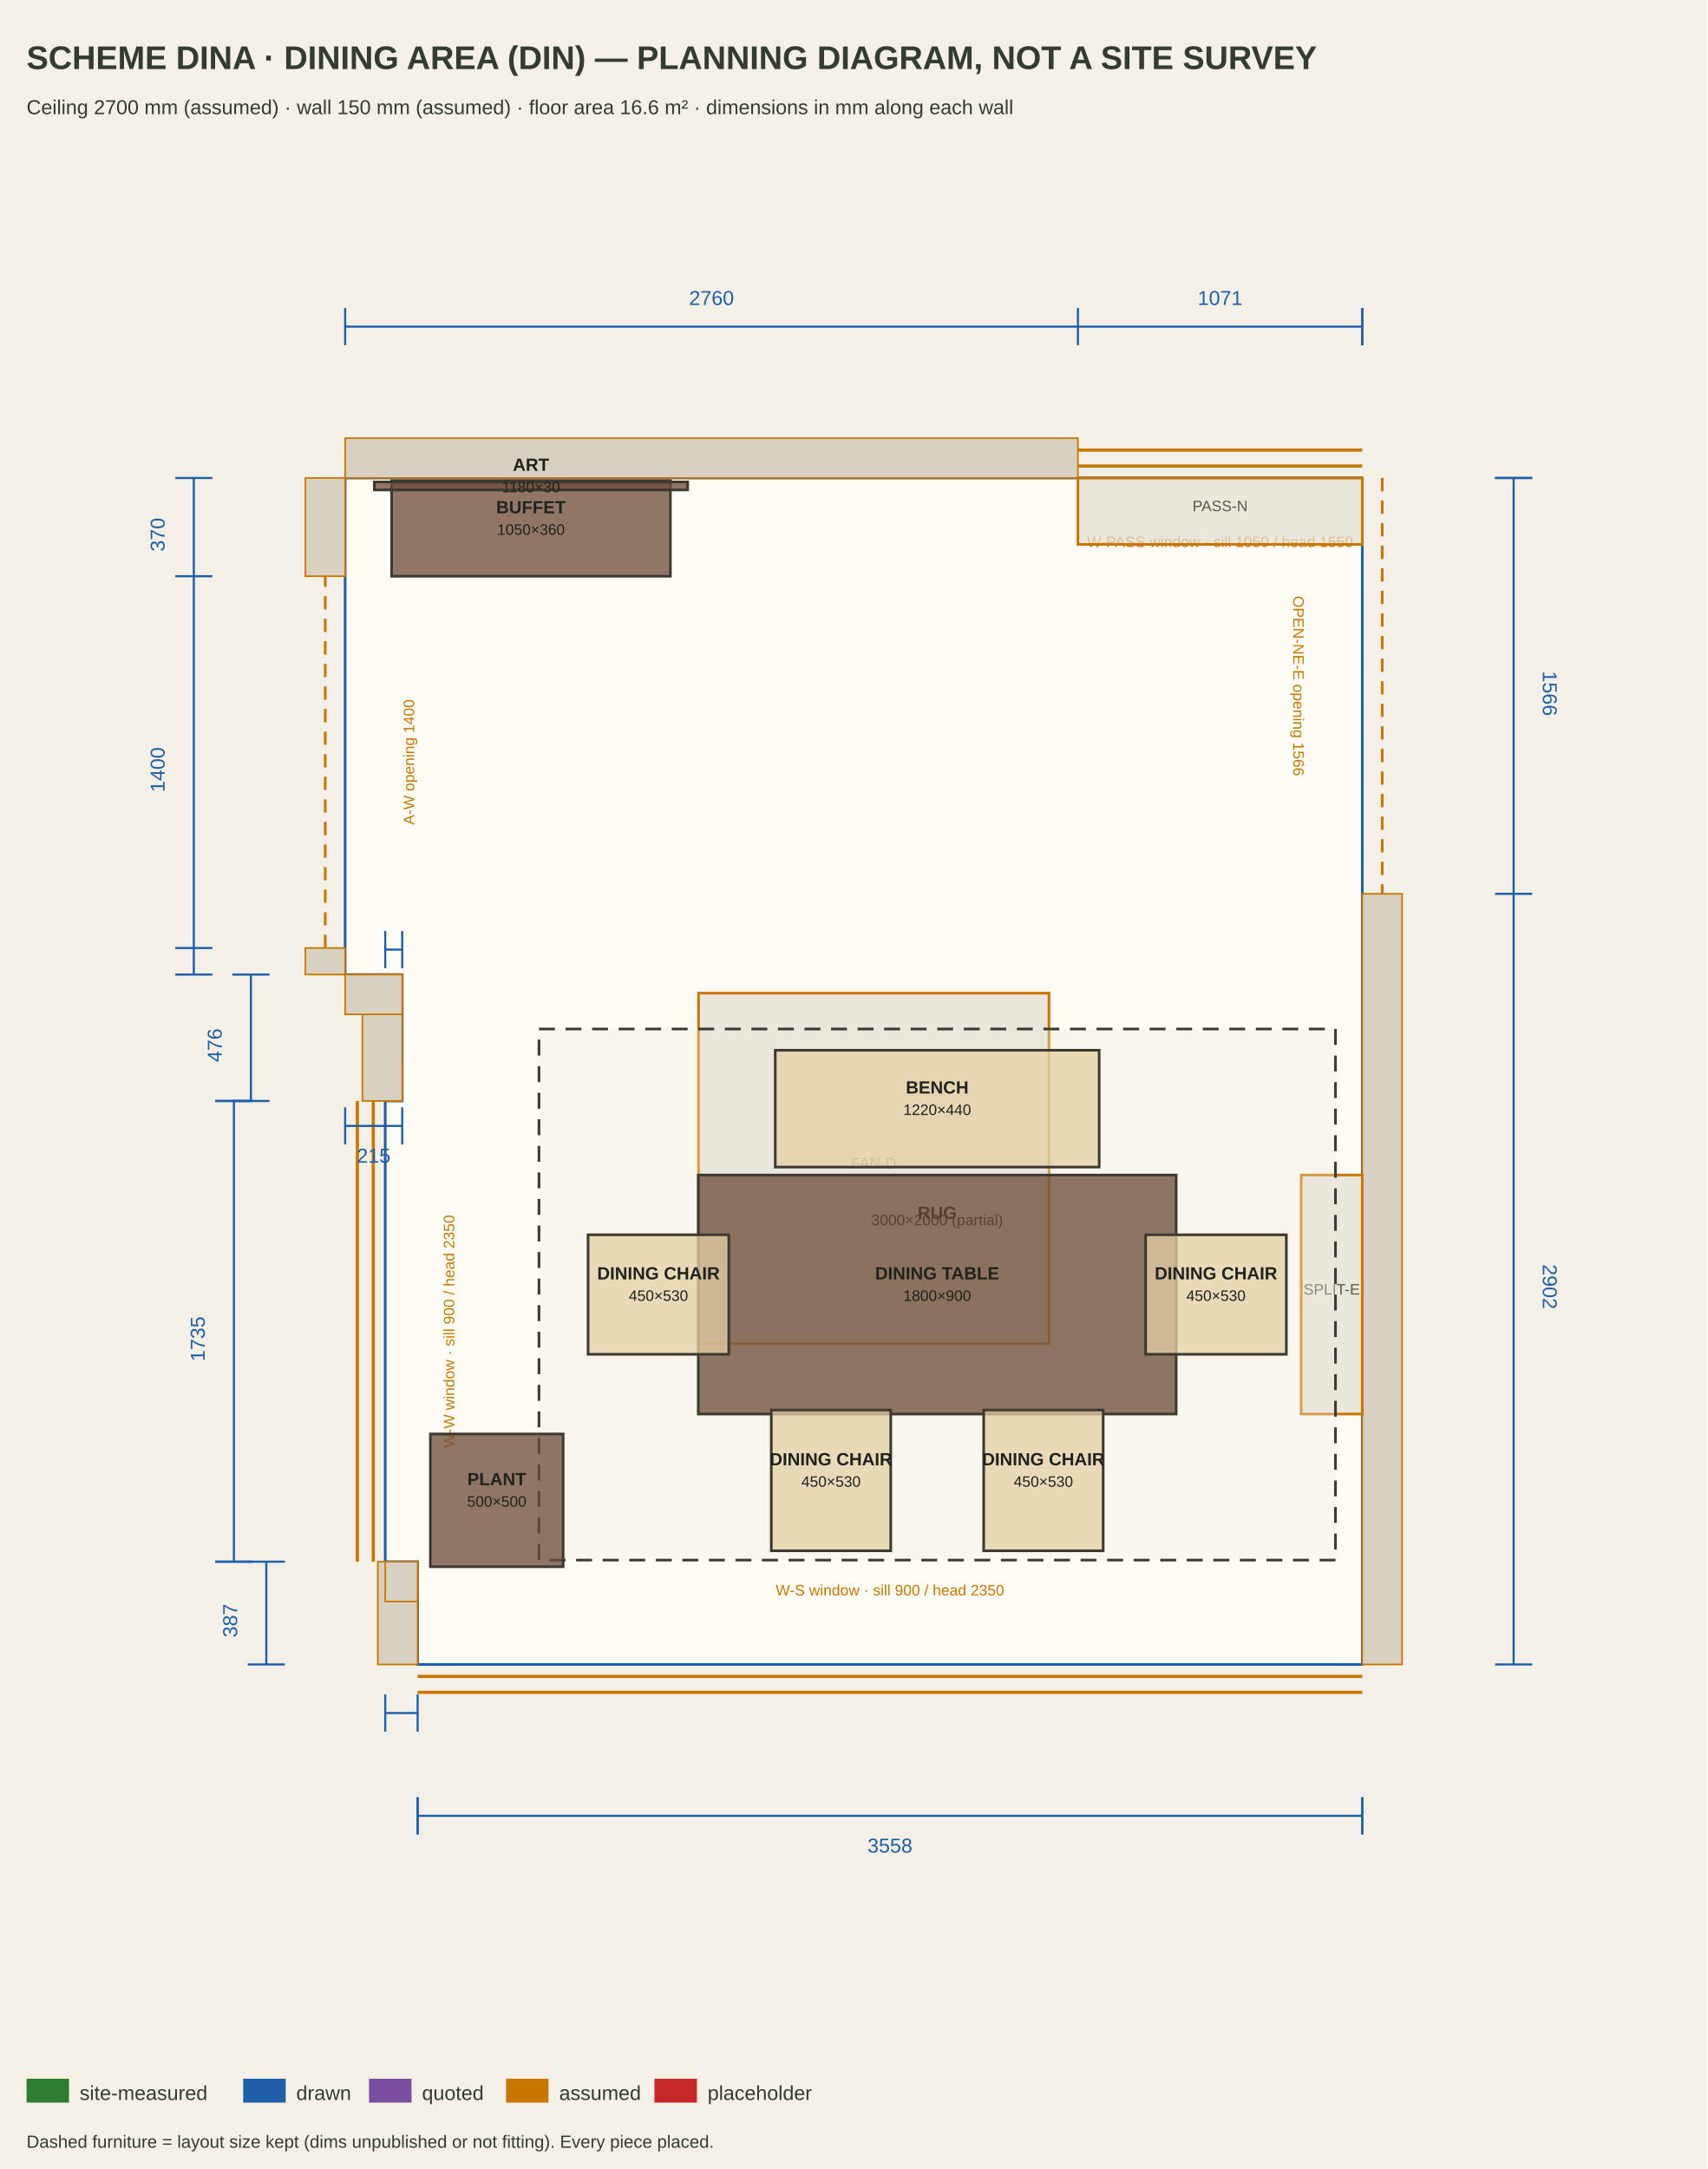
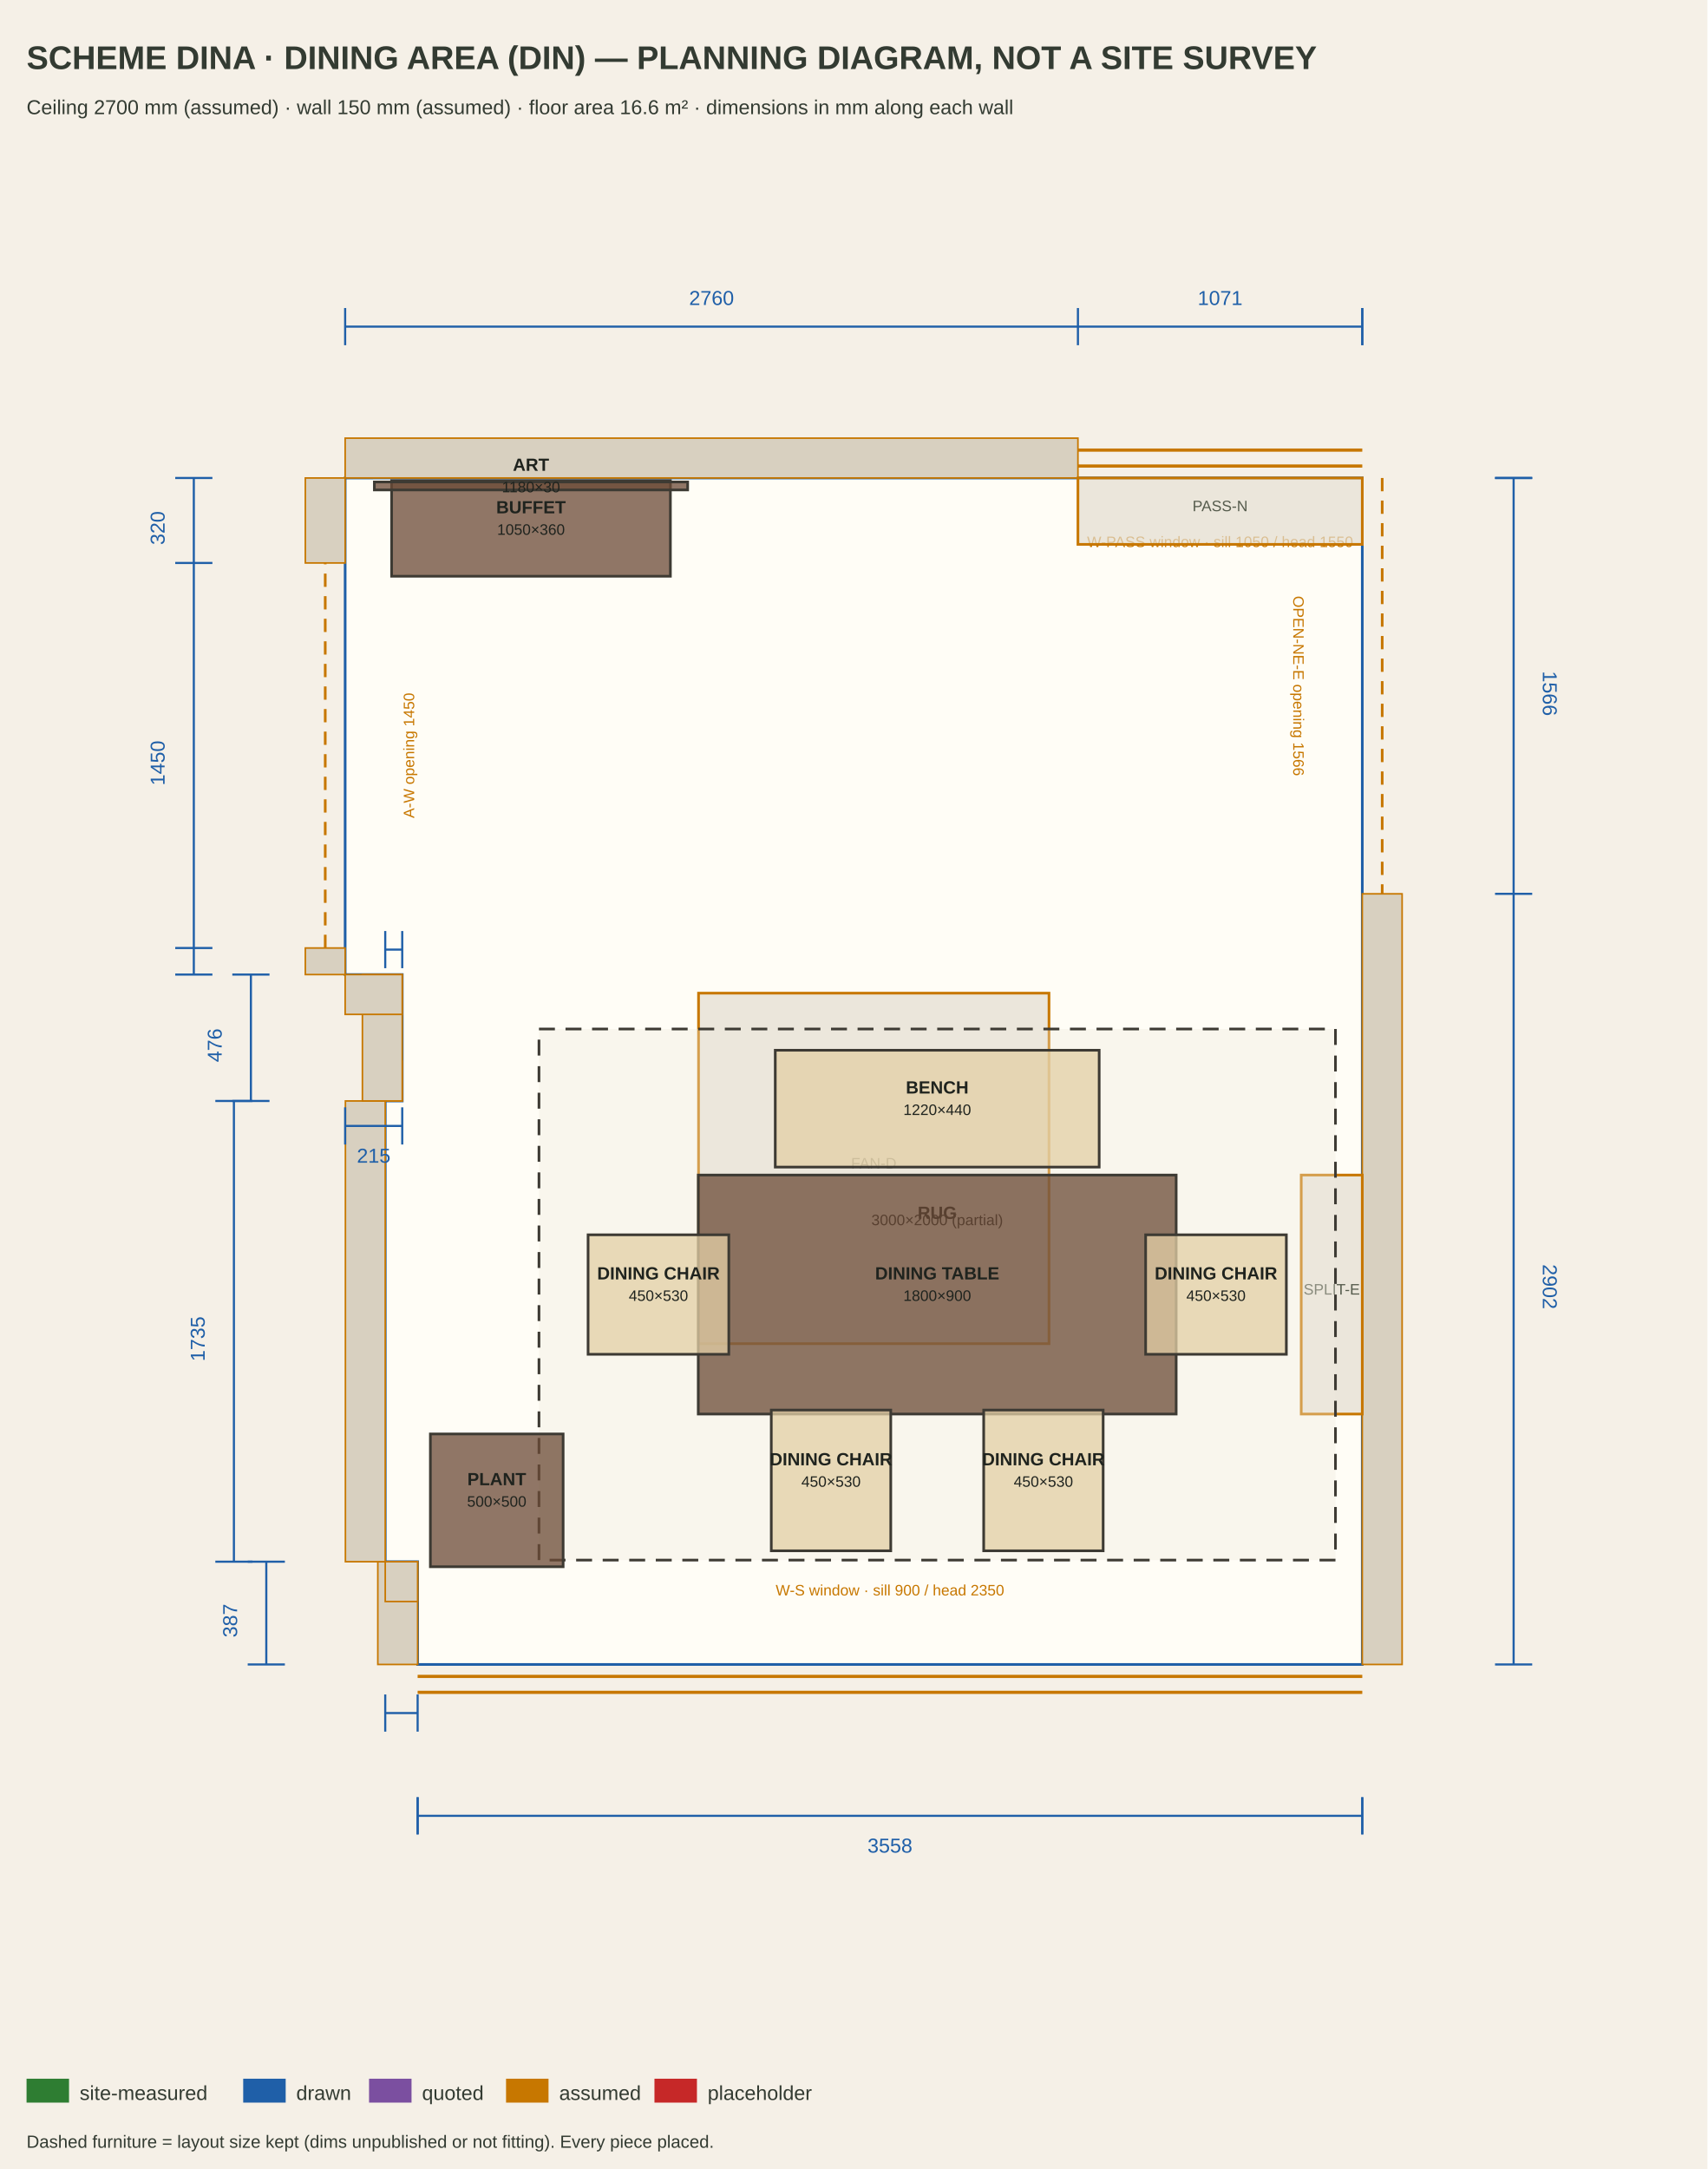
<svg xmlns="http://www.w3.org/2000/svg" viewBox="-1300 -1800 6431 8168" width="100%" height="100%" role="img" aria-label="Scheme DINA Dining area planning diagram">
  <rect x="-1300" y="-1800" width="6431" height="8168" fill="#f5f0e7" />
  <g font-family="Arial,sans-serif">
    <polygon points="0.0,0.0 3831.0,0.0 3831.0,4468.0 273.0,4468.0 273.0,4081.0 151.0,4081.0 151.0,2346.0 215.0,2346.0 215.0,1870.0 0.0,1870.0" fill="#fffdf6" stroke="#1f5fa8" stroke-width="10" />
    <polygon points="0.0,0.0 2760.0,0.0 2760.0,-150.0 0.0,-150.0" fill="#d8d0c0" stroke="#c77700" stroke-width="6" />
    <line x1="0.0" y1="-570.0" x2="3831.0" y2="-570.0" stroke="#1f5fa8" stroke-width="8" />
    <line x1="0.0" y1="-500.0" x2="0.0" y2="-640.0" stroke="#1f5fa8" stroke-width="8" />
    <line x1="2760.0" y1="-500.0" x2="2760.0" y2="-640.0" stroke="#1f5fa8" stroke-width="8" />
    <line x1="3831.0" y1="-500.0" x2="3831.0" y2="-640.0" stroke="#1f5fa8" stroke-width="8" />
    <line x1="3831.0" y1="-500.0" x2="3831.0" y2="-640.0" stroke="#1f5fa8" stroke-width="8" />
    <text x="1380.0" y="-651.5" text-anchor="middle" font-size="76.0" font-weight="normal" fill="#1f5fa8" transform="rotate(0.0 1380.0 -651.5)">2760</text>
    <text x="3295.5" y="-651.5" text-anchor="middle" font-size="76.0" font-weight="normal" fill="#1f5fa8" transform="rotate(0.0 3295.5 -651.5)">1071</text>
    <line x1="2760.0" y1="-45.0" x2="3831.0" y2="-45.0" stroke="#c77700" stroke-width="12" />
    <line x1="2760.0" y1="-105.0" x2="3831.0" y2="-105.0" stroke="#c77700" stroke-width="12" />
    <text x="3295.5" y="260.0" text-anchor="middle" font-size="57.0" font-weight="normal" fill="#c77700" transform="rotate(0.0 3295.5 260.0)">W-PASS window · sill 1050 / head 1550</text>
    <polygon points="3831.0,1566.0 3831.0,4468.0 3981.0,4468.0 3981.0,1566.0" fill="#d8d0c0" stroke="#c77700" stroke-width="6" />
    <line x1="4401.0" y1="0.0" x2="4401.0" y2="4468.0" stroke="#1f5fa8" stroke-width="8" />
    <line x1="4331.0" y1="0.0" x2="4471.0" y2="0.0" stroke="#1f5fa8" stroke-width="8" />
    <line x1="4331.0" y1="0.0" x2="4471.0" y2="0.0" stroke="#1f5fa8" stroke-width="8" />
    <line x1="4331.0" y1="1566.0" x2="4471.0" y2="1566.0" stroke="#1f5fa8" stroke-width="8" />
    <line x1="4331.0" y1="4468.0" x2="4471.0" y2="4468.0" stroke="#1f5fa8" stroke-width="8" />
    <text x="4511.0" y="811.5" text-anchor="middle" font-size="76.0" font-weight="normal" fill="#1f5fa8" transform="rotate(90.0 4511.0 811.5)">1566</text>
    <text x="4511.0" y="3045.5" text-anchor="middle" font-size="76.0" font-weight="normal" fill="#1f5fa8" transform="rotate(90.0 4511.0 3045.5)">2902</text>
    <line x1="3906.0" y1="0.0" x2="3906.0" y2="1566.0" stroke="#c77700" stroke-width="10" stroke-dasharray="50 35" />
    <text x="3571.0" y="783.0" text-anchor="middle" font-size="57.0" font-weight="normal" fill="#c77700" transform="rotate(90.0 3571.0 783.0)">OPEN-NE-E opening 1566</text>
    <line x1="3831.0" y1="5038.0" x2="273.0" y2="5038.0" stroke="#1f5fa8" stroke-width="8" />
    <line x1="3831.0" y1="4968.0" x2="3831.0" y2="5108.0" stroke="#1f5fa8" stroke-width="8" />
    <line x1="3831.0" y1="4968.0" x2="3831.0" y2="5108.0" stroke="#1f5fa8" stroke-width="8" />
    <line x1="273.0" y1="4968.0" x2="273.0" y2="5108.0" stroke="#1f5fa8" stroke-width="8" />
    <line x1="273.0" y1="4968.0" x2="273.0" y2="5108.0" stroke="#1f5fa8" stroke-width="8" />
    <text x="2052.0" y="5176.5" text-anchor="middle" font-size="76.0" font-weight="normal" fill="#1f5fa8" transform="rotate(0.0 2052.0 5176.5)">3558</text>
    <line x1="3831.0" y1="4513.0" x2="273.0" y2="4513.0" stroke="#c77700" stroke-width="12" />
    <line x1="3831.0" y1="4573.0" x2="273.0" y2="4573.0" stroke="#c77700" stroke-width="12" />
    <text x="2052.0" y="4208.0" text-anchor="middle" font-size="57.0" font-weight="normal" fill="#c77700" transform="rotate(0.0 2052.0 4208.0)">W-S window · sill 900 / head 2350</text>
    <polygon points="273.0,4468.0 273.0,4081.0 123.0,4081.0 123.0,4468.0" fill="#d8d0c0" stroke="#c77700" stroke-width="6" />
    <line x1="-297.0" y1="4468.0" x2="-297.0" y2="4081.0" stroke="#1f5fa8" stroke-width="8" />
    <line x1="-227.0" y1="4468.0" x2="-367.0" y2="4468.0" stroke="#1f5fa8" stroke-width="8" />
    <line x1="-227.0" y1="4081.0" x2="-367.0" y2="4081.0" stroke="#1f5fa8" stroke-width="8" />
    <text x="-407.0" y="4303.0" text-anchor="middle" font-size="76.0" font-weight="normal" fill="#1f5fa8" transform="rotate(-90.0 -407.0 4303.0)">387</text>
    <polygon points="273.0,4081.0 151.0,4081.0 151.0,4231.0 273.0,4231.0" fill="#d8d0c0" stroke="#c77700" stroke-width="6" />
    <line x1="273.0" y1="4651.0" x2="151.0" y2="4651.0" stroke="#1f5fa8" stroke-width="8" />
    <line x1="273.0" y1="4581.0" x2="273.0" y2="4721.0" stroke="#1f5fa8" stroke-width="8" />
    <line x1="151.0" y1="4581.0" x2="151.0" y2="4721.0" stroke="#1f5fa8" stroke-width="8" />
+     <polygon points="151.0,4081.0 151.0,2346.0 1.0,2346.0 1.0,4081.0" fill="#d8d0c0" stroke="#c77700" stroke-width="6" />
    <line x1="-419.0" y1="4081.0" x2="-419.0" y2="2346.0" stroke="#1f5fa8" stroke-width="8" />
    <line x1="-349.0" y1="4081.0" x2="-489.0" y2="4081.0" stroke="#1f5fa8" stroke-width="8" />
-     <line x1="-349.0" y1="4081.0" x2="-489.0" y2="4081.0" stroke="#1f5fa8" stroke-width="8" />
-     <line x1="-349.0" y1="2346.0" x2="-489.0" y2="2346.0" stroke="#1f5fa8" stroke-width="8" />
    <line x1="-349.0" y1="2346.0" x2="-489.0" y2="2346.0" stroke="#1f5fa8" stroke-width="8" />
    <text x="-529.0" y="3242.0" text-anchor="middle" font-size="76.0" font-weight="normal" fill="#1f5fa8" transform="rotate(-90.0 -529.0 3242.0)">1735</text>
-     <line x1="106.0" y1="4081.0" x2="106.0" y2="2346.0" stroke="#c77700" stroke-width="12" />
-     <line x1="46.0" y1="4081.0" x2="46.0" y2="2346.0" stroke="#c77700" stroke-width="12" />
-     <text x="411.0" y="3213.5" text-anchor="middle" font-size="57.0" font-weight="normal" fill="#c77700" transform="rotate(-90.0 411.0 3213.5)">W-W window · sill 900 / head 2350</text>
    <polygon points="151.0,2346.0 215.0,2346.0 215.0,2196.0 151.0,2196.0" fill="#d8d0c0" stroke="#c77700" stroke-width="6" />
    <line x1="151.0" y1="1776.0" x2="215.0" y2="1776.0" stroke="#1f5fa8" stroke-width="8" />
    <line x1="151.0" y1="1846.0" x2="151.0" y2="1706.0" stroke="#1f5fa8" stroke-width="8" />
    <line x1="215.0" y1="1846.0" x2="215.0" y2="1706.0" stroke="#1f5fa8" stroke-width="8" />
    <polygon points="215.0,2346.0 215.0,1870.0 65.0,1870.0 65.0,2346.0" fill="#d8d0c0" stroke="#c77700" stroke-width="6" />
    <line x1="-355.0" y1="2346.0" x2="-355.0" y2="1870.0" stroke="#1f5fa8" stroke-width="8" />
    <line x1="-285.0" y1="2346.0" x2="-425.0" y2="2346.0" stroke="#1f5fa8" stroke-width="8" />
    <line x1="-285.0" y1="1870.0" x2="-425.0" y2="1870.0" stroke="#1f5fa8" stroke-width="8" />
    <text x="-465.0" y="2136.5" text-anchor="middle" font-size="76.0" font-weight="normal" fill="#1f5fa8" transform="rotate(-90.0 -465.0 2136.5)">476</text>
    <polygon points="215.0,1870.0 0.0,1870.0 0.0,2020.0 215.0,2020.0" fill="#d8d0c0" stroke="#c77700" stroke-width="6" />
    <line x1="215.0" y1="2440.0" x2="0.0" y2="2440.0" stroke="#1f5fa8" stroke-width="8" />
    <line x1="215.0" y1="2370.0" x2="215.0" y2="2510.0" stroke="#1f5fa8" stroke-width="8" />
    <line x1="0.0" y1="2370.0" x2="0.0" y2="2510.0" stroke="#1f5fa8" stroke-width="8" />
    <text x="107.5" y="2578.5" text-anchor="middle" font-size="76.0" font-weight="normal" fill="#1f5fa8" transform="rotate(0.0 107.5 2578.5)">215</text>
    <polygon points="0.0,1870.0 0.0,1770.0 -150.0,1770.0 -150.0,1870.0" fill="#d8d0c0" stroke="#c77700" stroke-width="6" />
-     <polygon points="0.0,370.0 0.0,0.0 -150.0,0.0 -150.0,370.0" fill="#d8d0c0" stroke="#c77700" stroke-width="6" />
+     <polygon points="0.0,320.0 0.0,0.0 -150.0,0.0 -150.0,320.0" fill="#d8d0c0" stroke="#c77700" stroke-width="6" />
    <line x1="-570.0" y1="1870.0" x2="-570.0" y2="0.0" stroke="#1f5fa8" stroke-width="8" />
    <line x1="-500.0" y1="1870.0" x2="-640.0" y2="1870.0" stroke="#1f5fa8" stroke-width="8" />
    <line x1="-500.0" y1="1770.0" x2="-640.0" y2="1770.0" stroke="#1f5fa8" stroke-width="8" />
-     <line x1="-500.0" y1="370.0" x2="-640.0" y2="370.0" stroke="#1f5fa8" stroke-width="8" />
+     <line x1="-500.0" y1="320.0" x2="-640.0" y2="320.0" stroke="#1f5fa8" stroke-width="8" />
    <line x1="-500.0" y1="0.0" x2="-640.0" y2="0.0" stroke="#1f5fa8" stroke-width="8" />
-     <text x="-680.0" y="1098.5" text-anchor="middle" font-size="76.0" font-weight="normal" fill="#1f5fa8" transform="rotate(-90.0 -680.0 1098.5)">1400</text>
-     <text x="-680.0" y="213.5" text-anchor="middle" font-size="76.0" font-weight="normal" fill="#1f5fa8" transform="rotate(-90.0 -680.0 213.5)">370</text>
-     <line x1="-75.0" y1="1770.0" x2="-75.0" y2="370.0" stroke="#c77700" stroke-width="10" stroke-dasharray="50 35" />
-     <text x="260.0" y="1070.0" text-anchor="middle" font-size="57.0" font-weight="normal" fill="#c77700" transform="rotate(-90.0 260.0 1070.0)">A-W opening 1400</text>
+     <text x="-680.0" y="1073.5" text-anchor="middle" font-size="76.0" font-weight="normal" fill="#1f5fa8" transform="rotate(-90.0 -680.0 1073.5)">1450</text>
+     <text x="-680.0" y="188.5" text-anchor="middle" font-size="76.0" font-weight="normal" fill="#1f5fa8" transform="rotate(-90.0 -680.0 188.5)">320</text>
+     <line x1="-75.0" y1="1770.0" x2="-75.0" y2="320.0" stroke="#c77700" stroke-width="10" stroke-dasharray="50 35" />
+     <text x="260.0" y="1045.0" text-anchor="middle" font-size="57.0" font-weight="normal" fill="#c77700" transform="rotate(-90.0 260.0 1045.0)">A-W opening 1450</text>
    <polygon points="1331.0,1940.0 2651.0,1940.0 2651.0,3260.0 1331.0,3260.0" fill="#e3ddd0" stroke="#c77700" stroke-width="10" fill-opacity="0.7" />
    <text x="1991.0" y="2600.0" text-anchor="middle" font-size="57.0" font-weight="normal" fill="#555b4c">FAN-D</text>
    <polygon points="2760.0,0.0 3831.0,0.0 3831.0,250.0 2760.0,250.0" fill="#e3ddd0" stroke="#c77700" stroke-width="10" fill-opacity="0.7" />
    <text x="3295.5" y="125.0" text-anchor="middle" font-size="57.0" font-weight="normal" fill="#555b4c">PASS-N</text>
    <polygon points="3601.0,2625.0 3831.0,2625.0 3831.0,3525.0 3601.0,3525.0" fill="#e3ddd0" stroke="#c77700" stroke-width="10" fill-opacity="0.7" />
    <text x="3716.0" y="3075.0" text-anchor="middle" font-size="57.0" font-weight="normal" fill="#555b4c">SPLIT-E</text>
    <polygon points="730.0,2075.0 3730.0,2075.0 3730.0,4075.0 730.0,4075.0" fill="#efe9dc" stroke="#3d3a33" stroke-width="10" stroke-dasharray="60 40" fill-opacity="0.35" />
    <text x="2230.0" y="2790.0" text-anchor="middle" font-size="66.5" font-weight="bold" fill="#1f231e">RUG</text>
    <text x="2230.0" y="2813.8" text-anchor="middle" font-size="57.0" font-weight="normal" fill="#1f231e">3000×2000 (partial)</text>
    <polygon points="1330.0,2625.0 3130.0,2625.0 3130.0,3525.0 1330.0,3525.0" fill="#6b4a36" stroke="#3d3a33" stroke-width="10" fill-opacity="0.75" />
    <text x="2230.0" y="3018.0" text-anchor="middle" font-size="66.5" font-weight="bold" fill="#1f231e">DINING TABLE</text>
    <text x="2230.0" y="3098.8" text-anchor="middle" font-size="57.0" font-weight="normal" fill="#1f231e">1800×900</text>
    <polygon points="1605.0,3510.0 2055.0,3510.0 2055.0,4040.0 1605.0,4040.0" fill="#e3cfa6" stroke="#3d3a33" stroke-width="10" fill-opacity="0.75" />
    <text x="1830.0" y="3718.0" text-anchor="middle" font-size="66.5" font-weight="bold" fill="#1f231e">DINING CHAIR</text>
    <text x="1830.0" y="3798.8" text-anchor="middle" font-size="57.0" font-weight="normal" fill="#1f231e">450×530</text>
    <polygon points="2405.0,3510.0 2855.0,3510.0 2855.0,4040.0 2405.0,4040.0" fill="#e3cfa6" stroke="#3d3a33" stroke-width="10" fill-opacity="0.75" />
    <text x="2630.0" y="3718.0" text-anchor="middle" font-size="66.5" font-weight="bold" fill="#1f231e">DINING CHAIR</text>
    <text x="2630.0" y="3798.8" text-anchor="middle" font-size="57.0" font-weight="normal" fill="#1f231e">450×530</text>
    <polygon points="1445.0,2850.0 1445.0,3300.0 915.0,3300.0 915.0,2850.0" fill="#e3cfa6" stroke="#3d3a33" stroke-width="10" fill-opacity="0.75" />
    <text x="1180.0" y="3018.0" text-anchor="middle" font-size="66.5" font-weight="bold" fill="#1f231e">DINING CHAIR</text>
    <text x="1180.0" y="3098.8" text-anchor="middle" font-size="57.0" font-weight="normal" fill="#1f231e">450×530</text>
    <polygon points="3015.0,3300.0 3015.0,2850.0 3545.0,2850.0 3545.0,3300.0" fill="#e3cfa6" stroke="#3d3a33" stroke-width="10" fill-opacity="0.75" />
    <text x="3280.0" y="3018.0" text-anchor="middle" font-size="66.5" font-weight="bold" fill="#1f231e">DINING CHAIR</text>
    <text x="3280.0" y="3098.8" text-anchor="middle" font-size="57.0" font-weight="normal" fill="#1f231e">450×530</text>
    <polygon points="2840.0,2595.0 1620.0,2595.0 1620.0,2155.0 2840.0,2155.0" fill="#e3cfa6" stroke="#3d3a33" stroke-width="10" fill-opacity="0.75" />
    <text x="2230.0" y="2318.0" text-anchor="middle" font-size="66.5" font-weight="bold" fill="#1f231e">BENCH</text>
    <text x="2230.0" y="2398.8" text-anchor="middle" font-size="57.0" font-weight="normal" fill="#1f231e">1220×440</text>
    <polygon points="1225.0,370.0 175.0,370.0 175.0,10.0 1225.0,10.0" fill="#6b4a36" stroke="#3d3a33" stroke-width="10" fill-opacity="0.75" />
    <text x="700.0" y="133.0" text-anchor="middle" font-size="66.5" font-weight="bold" fill="#1f231e">BUFFET</text>
    <text x="700.0" y="213.8" text-anchor="middle" font-size="57.0" font-weight="normal" fill="#1f231e">1050×360</text>
    <polygon points="321.0,3600.0 821.0,3600.0 821.0,4100.0 321.0,4100.0" fill="#6b4a36" stroke="#3d3a33" stroke-width="10" fill-opacity="0.75" />
    <text x="571.0" y="3793.0" text-anchor="middle" font-size="66.5" font-weight="bold" fill="#1f231e">PLANT</text>
    <text x="571.0" y="3873.8" text-anchor="middle" font-size="57.0" font-weight="normal" fill="#1f231e">500×500</text>
    <polygon points="1290.0,45.0 110.0,45.0 110.0,15.0 1290.0,15.0" fill="#6b4a36" stroke="#3d3a33" stroke-width="10" fill-opacity="0.75" />
    <text x="700.0" y="-27.0" text-anchor="middle" font-size="66.5" font-weight="bold" fill="#1f231e">ART</text>
    <text x="700.0" y="53.8" text-anchor="middle" font-size="57.0" font-weight="normal" fill="#1f231e">1180×30</text>
    <text x="-1200.0" y="-1540.0" text-anchor="start" font-size="123.5" font-weight="bold" fill="#333b32">SCHEME DINA · DINING AREA (DIN) — PLANNING DIAGRAM, NOT A SITE SURVEY</text>
    <text x="-1200.0" y="-1370.0" text-anchor="start" font-size="76.0" font-weight="normal" fill="#333b32">Ceiling 2700 mm (assumed) · wall 150 mm (assumed) · floor area 16.6 m² · dimensions in mm along each wall</text>
    <rect x="-1200" y="6028" width="160" height="90" fill="#2e7d32" />
    <text x="-1000.0" y="6108.0" text-anchor="start" font-size="76.0" font-weight="normal" fill="#333b32">site-measured</text>
    <rect x="-384" y="6028" width="160" height="90" fill="#1f5fa8" />
    <text x="-184.2" y="6108.0" text-anchor="start" font-size="76.0" font-weight="normal" fill="#333b32">drawn</text>
    <rect x="90" y="6028" width="160" height="90" fill="#7b4fa0" />
    <text x="289.5" y="6108.0" text-anchor="start" font-size="76.0" font-weight="normal" fill="#333b32">quoted</text>
    <rect x="606" y="6028" width="160" height="90" fill="#c77700" />
    <text x="806.0" y="6108.0" text-anchor="start" font-size="76.0" font-weight="normal" fill="#333b32">assumed</text>
    <rect x="1165" y="6028" width="160" height="90" fill="#c62828" />
    <text x="1365.2" y="6108.0" text-anchor="start" font-size="76.0" font-weight="normal" fill="#333b32">placeholder</text>
    <text x="-1200.0" y="6288.0" text-anchor="start" font-size="66.5" font-weight="normal" fill="#333b32">Dashed furniture = layout size kept (dims unpublished or not fitting). Every piece placed.</text>
  </g>
</svg>
